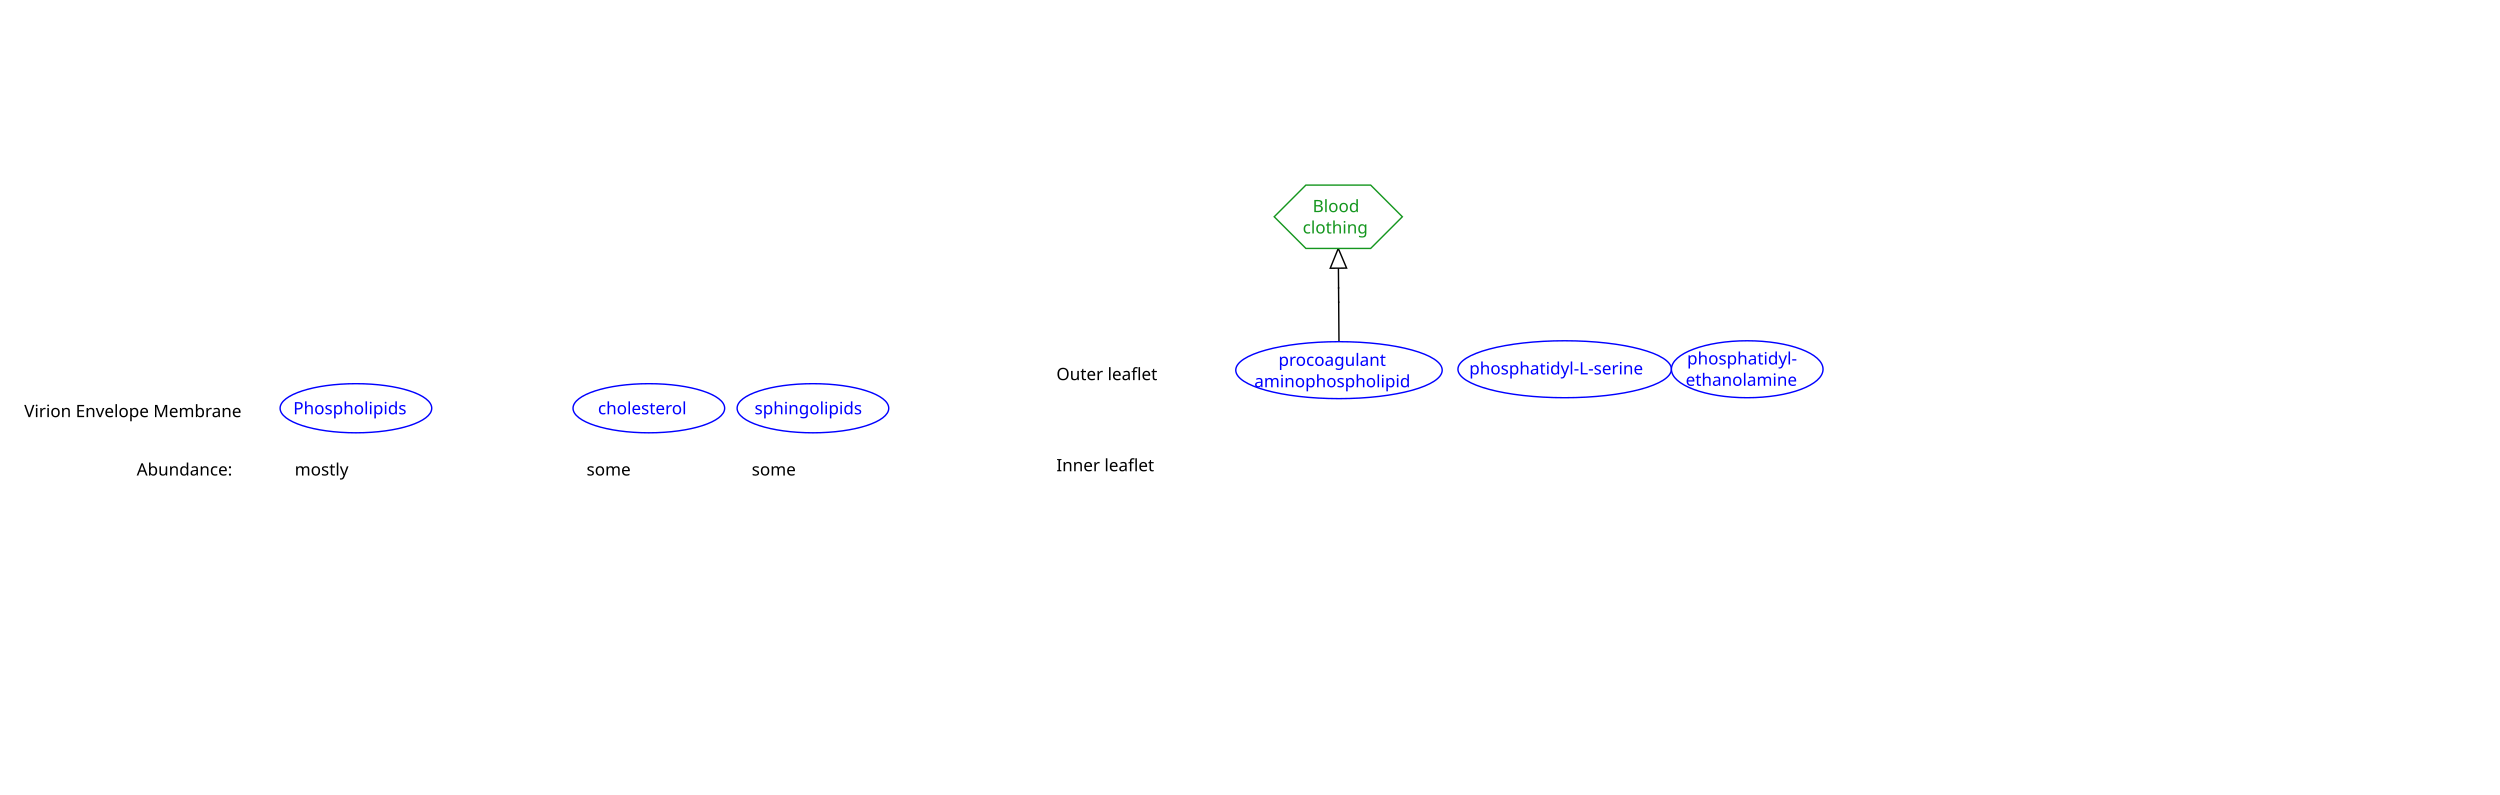
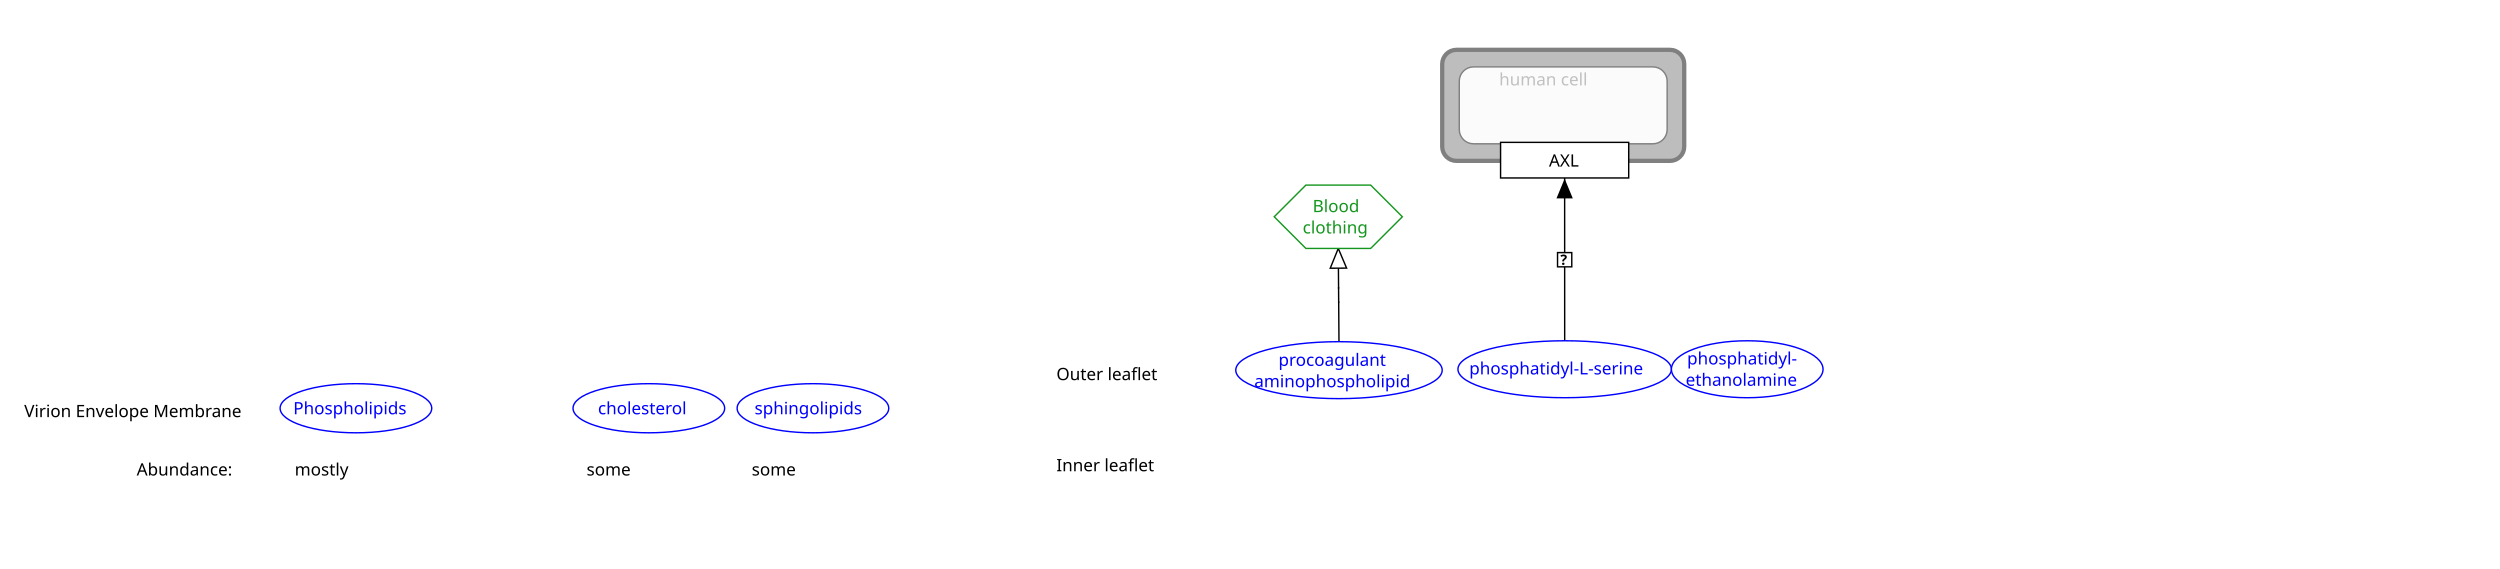
- <svg xmlns="http://www.w3.org/2000/svg" fill-opacity="1" color-rendering="auto" color-interpolation="auto" text-rendering="auto" stroke="black" stroke-linecap="square" stroke-miterlimit="10" shape-rendering="auto" stroke-opacity="1" fill="black" stroke-dasharray="none" font-weight="normal" stroke-width="1" viewBox="0 0 1756 558" font-family="'Dialog'" font-style="normal" stroke-linejoin="miter" font-size="12px" stroke-dashoffset="0" image-rendering="auto">
+ <svg xmlns="http://www.w3.org/2000/svg" fill-opacity="1" color-rendering="auto" color-interpolation="auto" text-rendering="auto" stroke="black" stroke-linecap="square" stroke-miterlimit="10" shape-rendering="auto" stroke-opacity="1" fill="black" stroke-dasharray="none" font-weight="normal" stroke-width="1" viewBox="0 0 1756 399" font-family="'Dialog'" font-style="normal" stroke-linejoin="miter" font-size="12px" stroke-dashoffset="0" image-rendering="auto">
  <defs id="genericDefs" />
  <g />
  <defs id="genericDefs" />
  <g>
    <g fill="white" text-rendering="geometricPrecision" color-interpolation="linearRGB" color-rendering="optimizeQuality" stroke="white" image-rendering="optimizeQuality">
-       <rect x="-1" width="1758" height="560" y="-1" stroke="none" />
+       <rect x="-1" width="1758" height="401" y="-1" stroke="none" />
      <path fill="none" d="M940.5 240 L940.288 212.25" stroke="black" />
      <path fill="none" d="M940.212 202.25 L940 174.5" stroke="black" />
      <path d="M940 174.5 L945.846 188.314 L934.366 188.402 Z" stroke="none" />
      <path fill="none" d="M940 174.5 L945.846 188.314 L934.366 188.402 Z" stroke="black" />
      <line y2="212.25" fill="none" x1="940.212" x2="940.288" stroke="black" y1="202.25" />
-       <ellipse rx="53.25" ry="17.25" cx="250" cy="286.75" stroke="none" />
+       <path fill="none" d="M1099.03 239.357 L1099.016 187.428" stroke="black" />
+       <path fill="none" d="M1099.014 177.428 L1099 125.5" stroke="black" />
+       <path fill="black" d="M1104.744 139.357 L1099 125.5 L1093.263 139.36 Z" stroke="none" />
+       <rect x="1094.015" width="10" height="10" y="177.428" transform="translate(1099.015,182.4283) rotate(-90.0152) translate(-1099.015,-182.4283)" stroke="none" />
+       <rect x="1094.015" y="177.428" transform="translate(1099.015,182.4283) rotate(-90.0152) translate(-1099.015,-182.4283)" fill="none" width="10" height="10" stroke="black" />
+     </g>
+     <g font-size="10px" text-rendering="geometricPrecision" image-rendering="optimizeQuality" color-rendering="optimizeQuality" font-family="sans-serif" color-interpolation="linearRGB" font-weight="bold">
+       <text x="1096" xml:space="preserve" y="186" stroke="none">?</text>
+     </g>
+     <g fill-opacity="0.031" fill="rgb(128,128,128)" text-rendering="geometricPrecision" color-rendering="optimizeQuality" image-rendering="optimizeQuality" stroke="rgb(128,128,128)" color-interpolation="linearRGB" stroke-opacity="0.031">
+       <rect x="1013" y="35" width="170" rx="10" ry="10" height="78" stroke="none" />
+     </g>
+     <g fill="gray" text-rendering="geometricPrecision" color-rendering="optimizeQuality" image-rendering="optimizeQuality" stroke="gray" color-interpolation="linearRGB" stroke-width="3">
+       <rect x="1013" y="35" fill="none" width="170" rx="10" ry="10" height="78" />
+       <rect x="1025" y="47" fill="none" width="146" rx="10" ry="10" height="54" stroke-width="1" />
+     </g>
+     <g fill-opacity="0.498" fill="rgb(128,128,128)" text-rendering="geometricPrecision" color-rendering="optimizeQuality" image-rendering="optimizeQuality" stroke="rgb(128,128,128)" color-interpolation="linearRGB" stroke-opacity="0.498">
+       <path d="M1161 47 C1166.523 47 1171 51.477 1171 57 L1171 91 C1171 96.523 1166.523 101 1161 101 L1035 101 C1029.477 101 1025 96.523 1025 91 L1025 57 C1025 51.477 1029.477 47 1035 47 ZM1023 35 C1017.477 35 1013 39.477 1013 45 L1013 103 C1013 108.523 1017.477 113 1023 113 L1173 113 C1178.523 113 1183 108.523 1183 103 L1183 45 C1183 39.477 1178.523 35 1173 35 Z" stroke="none" />
+     </g>
+     <g fill="silver" text-rendering="geometricPrecision" color-rendering="optimizeQuality" image-rendering="optimizeQuality" font-family="sans-serif" stroke="silver" color-interpolation="linearRGB">
+       <text x="1053" xml:space="preserve" y="60" stroke="none">human cell</text>
+       <path fill="white" d="M895 152.25 L917.25 130 L962.75 130 L985 152.25 L962.75 174.5 L917.25 174.5 Z" fill-rule="evenodd" stroke="none" />
+       <path fill="none" d="M895 152.25 L917.25 130 L962.75 130 L985 152.25 L962.75 174.5 L917.25 174.5 Z" fill-rule="evenodd" stroke="rgb(20,150,30)" />
+       <text fill="rgb(20,150,30)" x="922" xml:space="preserve" y="149" stroke="none">Blood</text>
+       <text fill="rgb(20,150,30)" x="915" xml:space="preserve" y="164" stroke="none">clothing</text>
+       <rect fill="white" x="1054" width="90" height="25" y="100" stroke="none" />
+       <rect fill="none" x="1054" width="90" height="25" y="100" stroke="black" />
+       <text fill="black" x="1088" xml:space="preserve" y="117" stroke="none">AXL</text>
+       <ellipse rx="72.5" fill="white" ry="20" cx="940.5" cy="260" stroke="none" />
+       <ellipse rx="72.5" fill="none" ry="20" cx="940.5" cy="260" stroke="blue" />
+       <text fill="blue" x="898" xml:space="preserve" y="257" stroke="none">procoagulant</text>
+       <text fill="blue" x="881" xml:space="preserve" y="272" stroke="none">aminophospholipid</text>
+       <ellipse rx="74.971" fill="white" ry="20" cx="1099.03" cy="259.357" stroke="none" />
+       <ellipse rx="74.971" fill="none" ry="20" cx="1099.03" cy="259.357" stroke="blue" />
+       <text fill="blue" x="1032" xml:space="preserve" y="263" stroke="none">phosphatidyl-L-serine</text>
+       <ellipse rx="53.25" fill="white" ry="17.25" cx="455.75" cy="286.75" stroke="none" />
+       <ellipse rx="53.25" fill="none" ry="17.25" cx="455.75" cy="286.75" stroke="blue" />
+       <text fill="blue" x="420" xml:space="preserve" y="291" stroke="none">cholesterol</text>
+       <ellipse rx="53.25" fill="white" ry="17.25" cx="250" cy="286.75" stroke="none" />
      <ellipse rx="53.25" fill="none" ry="17.25" cx="250" cy="286.75" stroke="blue" />
-       <text fill="blue" x="206" xml:space="preserve" y="291" font-family="sans-serif" stroke="none">Phospholipids</text>
-       <ellipse rx="53.25" ry="17.25" cx="455.75" cy="286.75" stroke="none" />
-       <ellipse rx="53.25" fill="none" ry="17.25" cx="455.75" cy="286.75" stroke="blue" />
-       <text fill="blue" x="420" xml:space="preserve" y="291" font-family="sans-serif" stroke="none">cholesterol</text>
-       <path d="M895 152.25 L917.25 130 L962.75 130 L985 152.25 L962.75 174.5 L917.25 174.5 Z" stroke="none" fill-rule="evenodd" />
-       <path fill="none" d="M895 152.25 L917.25 130 L962.75 130 L985 152.25 L962.75 174.5 L917.25 174.5 Z" fill-rule="evenodd" stroke="rgb(20,150,30)" />
-       <text fill="rgb(20,150,30)" x="922" xml:space="preserve" y="149" font-family="sans-serif" stroke="none">Blood</text>
-       <text fill="rgb(20,150,30)" x="915" xml:space="preserve" y="164" font-family="sans-serif" stroke="none">clothing</text>
-       <ellipse rx="72.5" ry="20" cx="940.5" cy="260" stroke="none" />
-       <ellipse rx="72.5" fill="none" ry="20" cx="940.5" cy="260" stroke="blue" />
-       <text fill="blue" x="898" xml:space="preserve" y="257" font-family="sans-serif" stroke="none">procoagulant</text>
-       <text fill="blue" x="881" xml:space="preserve" y="272" font-family="sans-serif" stroke="none">aminophospholipid</text>
-       <ellipse rx="74.971" ry="20" cx="1099.03" cy="259.357" stroke="none" />
-       <ellipse rx="74.971" fill="none" ry="20" cx="1099.03" cy="259.357" stroke="blue" />
-       <text fill="blue" x="1032" xml:space="preserve" y="263" font-family="sans-serif" stroke="none">phosphatidyl-L-serine</text>
-       <ellipse rx="53.25" ry="17.25" cx="571" cy="286.75" stroke="none" />
+       <text fill="blue" x="206" xml:space="preserve" y="291" stroke="none">Phospholipids</text>
+       <ellipse rx="53.25" fill="white" ry="17.25" cx="571" cy="286.75" stroke="none" />
      <ellipse rx="53.25" fill="none" ry="17.25" cx="571" cy="286.75" stroke="blue" />
-       <text fill="blue" x="530" xml:space="preserve" y="291" font-family="sans-serif" stroke="none">sphingolipids</text>
-       <ellipse rx="53.25" ry="20" cx="1227.251" cy="259.357" stroke="none" />
+       <text fill="blue" x="530" xml:space="preserve" y="291" stroke="none">sphingolipids</text>
+       <ellipse rx="53.25" fill="white" ry="20" cx="1227.251" cy="259.357" stroke="none" />
      <ellipse rx="53.25" fill="none" ry="20" cx="1227.251" cy="259.357" stroke="blue" />
-       <text fill="blue" x="1185" xml:space="preserve" y="256" font-family="sans-serif" stroke="none">phosphatidyl-</text>
-       <text fill="blue" x="1184" xml:space="preserve" y="271" font-family="sans-serif" stroke="none">ethanolamine</text>
-       <text fill="black" x="742" xml:space="preserve" y="267" stroke="none">Outer leaflet</text>
-       <text fill="black" x="528" xml:space="preserve" y="334" stroke="none">some</text>
-       <text fill="black" x="412" xml:space="preserve" y="334" stroke="none">some</text>
-       <text fill="black" x="742" xml:space="preserve" y="331" stroke="none">Inner leaflet</text>
-       <text fill="black" x="17" xml:space="preserve" y="293" stroke="none">Virion Envelope Membrane</text>
-       <text fill="black" x="96" xml:space="preserve" y="334" stroke="none">Abundance:</text>
-       <text fill="black" x="207" xml:space="preserve" y="334" stroke="none">mostly</text>
+       <text fill="blue" x="1185" xml:space="preserve" y="256" stroke="none">phosphatidyl-</text>
+       <text fill="blue" x="1184" xml:space="preserve" y="271" stroke="none">ethanolamine</text>
+       <text fill="black" x="207" xml:space="preserve" y="334" font-family="'Dialog'" stroke="none">mostly</text>
+       <text fill="black" x="742" xml:space="preserve" y="267" font-family="'Dialog'" stroke="none">Outer leaflet</text>
+       <text fill="black" x="528" xml:space="preserve" y="334" font-family="'Dialog'" stroke="none">some</text>
+       <text fill="black" x="17" xml:space="preserve" y="293" font-family="'Dialog'" stroke="none">Virion Envelope Membrane</text>
+       <text fill="black" x="96" xml:space="preserve" y="334" font-family="'Dialog'" stroke="none">Abundance:</text>
+       <text fill="black" x="412" xml:space="preserve" y="334" font-family="'Dialog'" stroke="none">some</text>
+       <text fill="black" x="742" xml:space="preserve" y="331" font-family="'Dialog'" stroke="none">Inner leaflet</text>
    </g>
  </g>
</svg>
